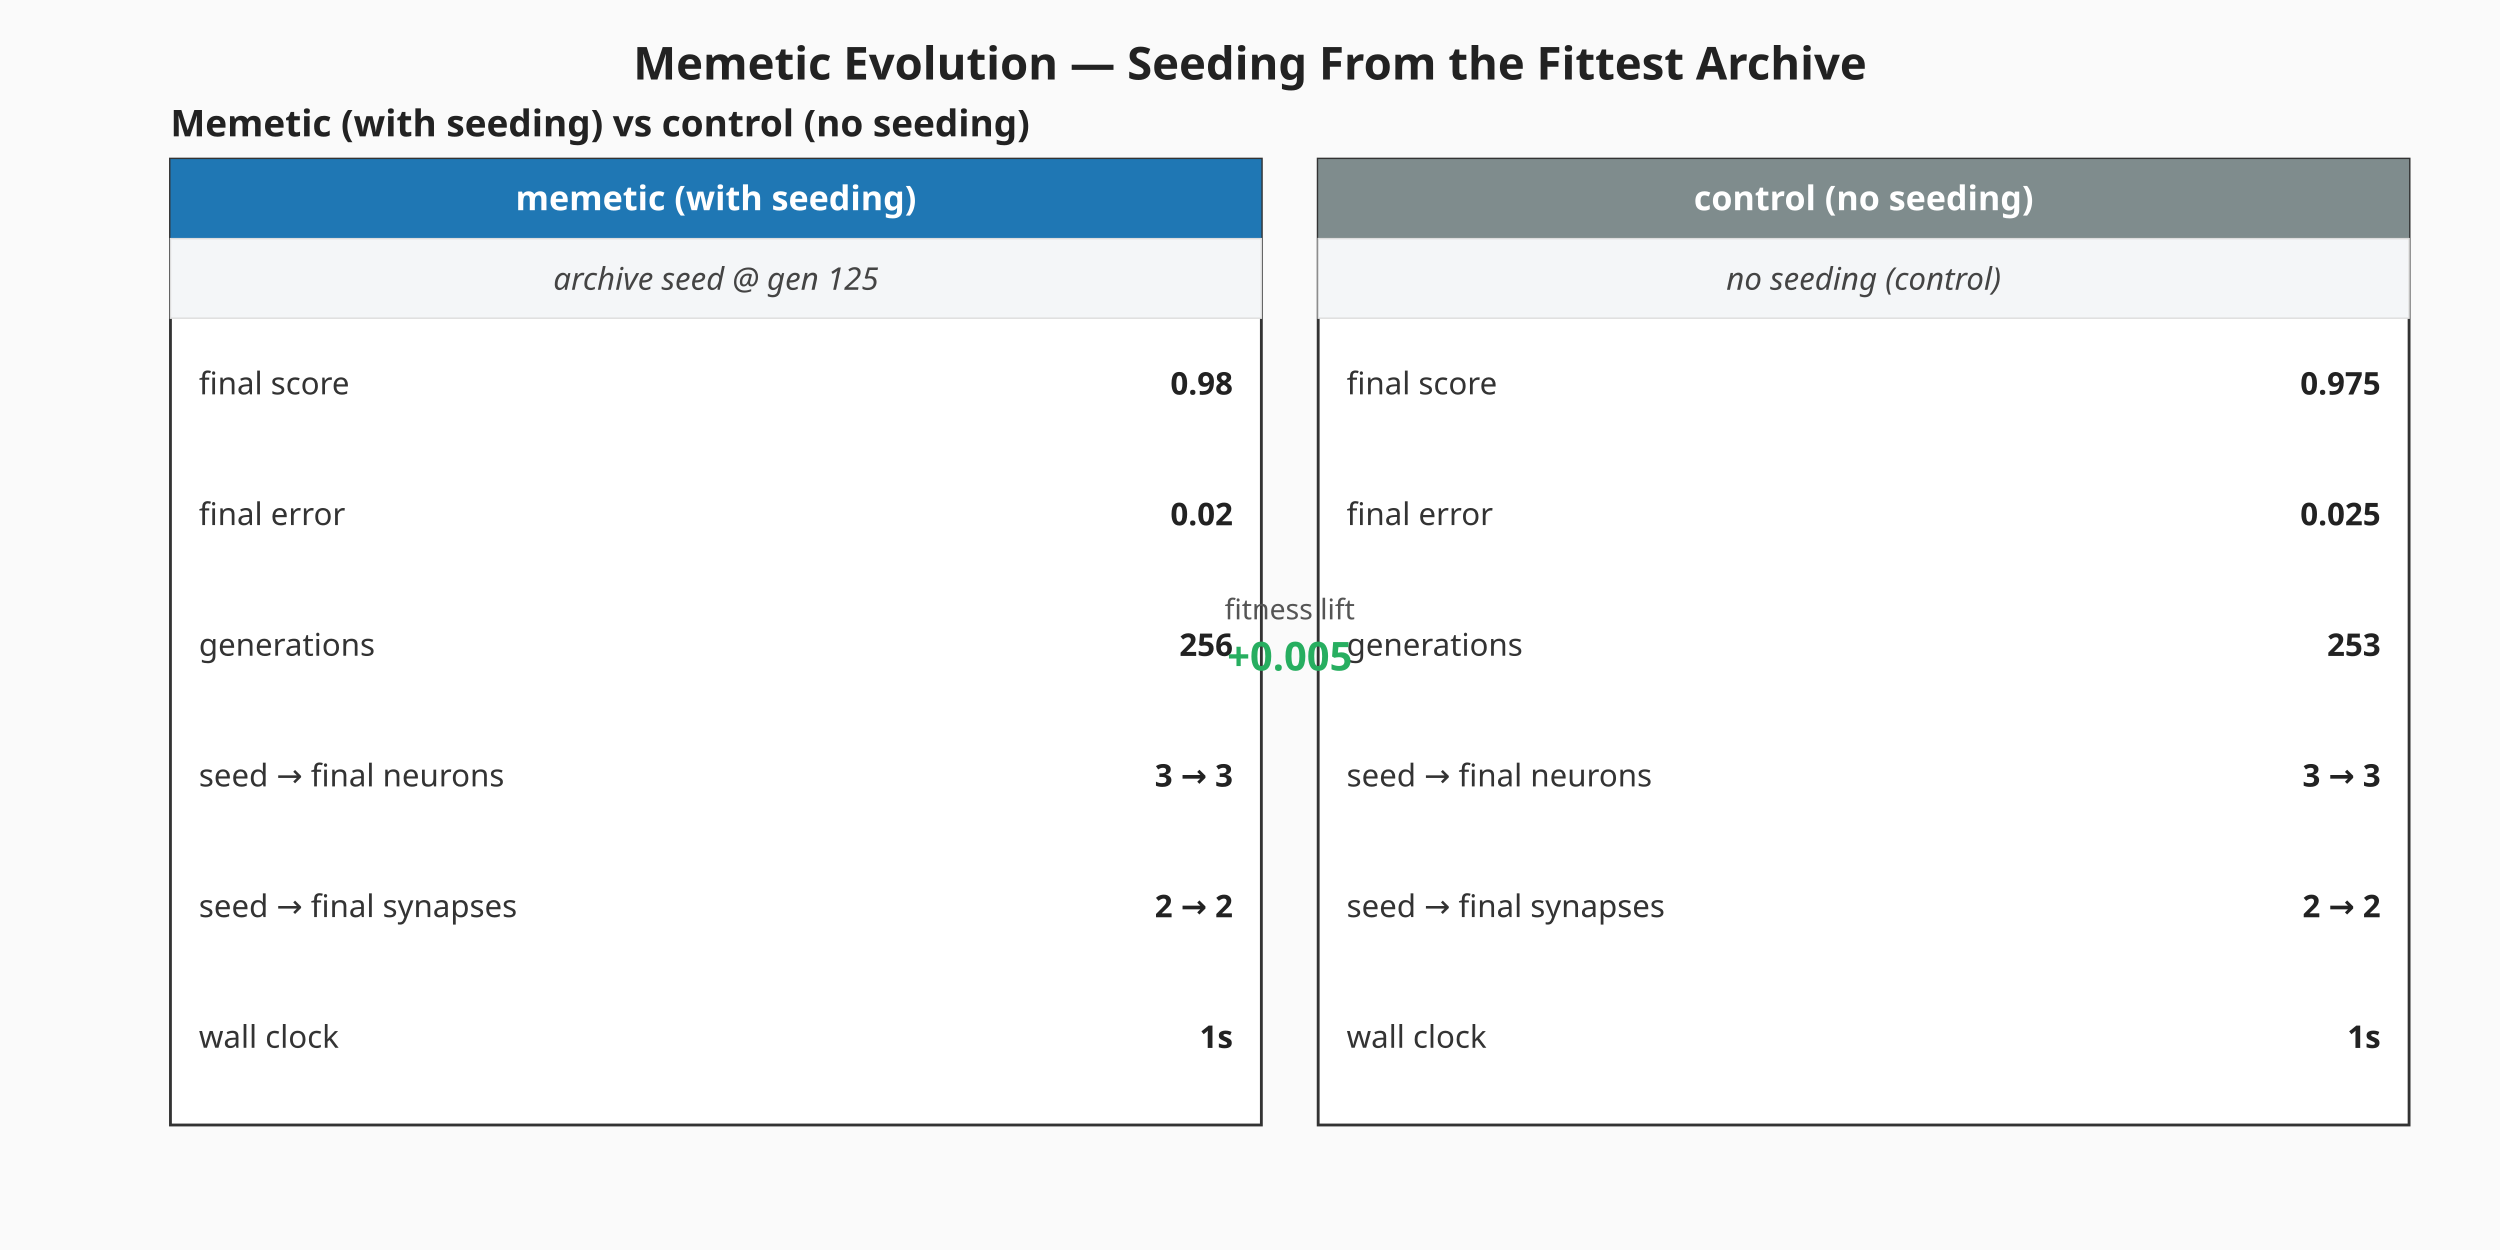
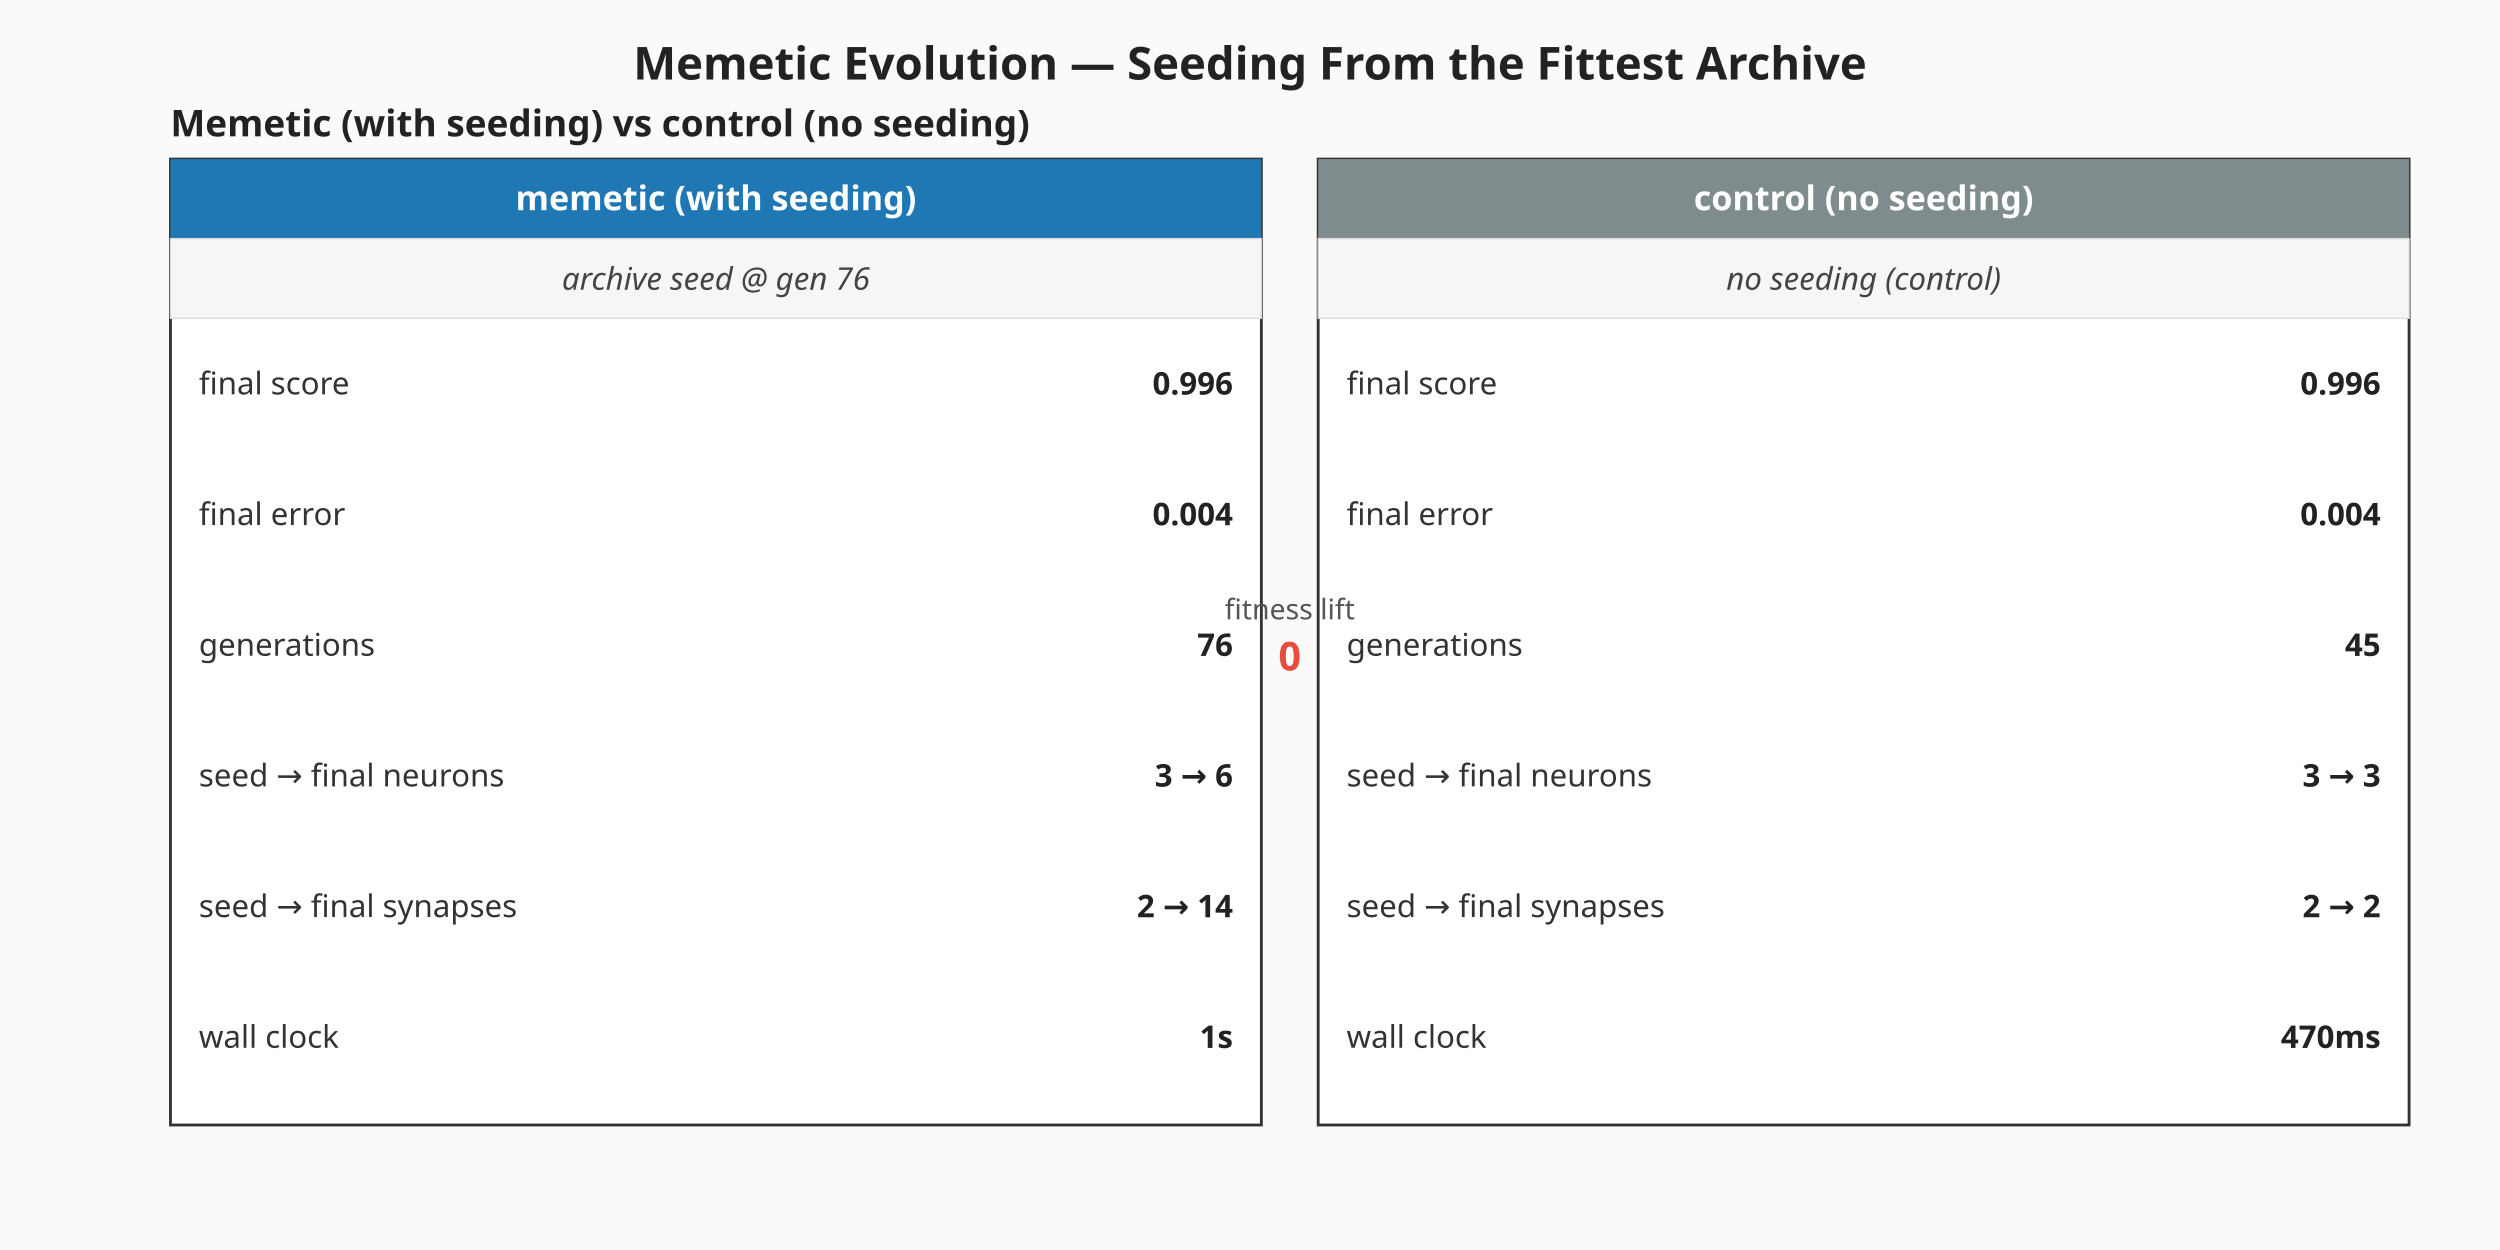
<svg xmlns="http://www.w3.org/2000/svg" viewBox="0 0 880 440" width="880" height="440" role="img" aria-label="Memetic vs control milestone summary">
  <rect width="880" height="440" fill="#fafafa" />
  <text x="440" y="28" text-anchor="middle" font-family="sans-serif" font-size="16" font-weight="bold" fill="#222">Memetic Evolution — Seeding From the Fittest Archive</text>
  <g class="memetic-milestone-panel" font-family="sans-serif">
    <text x="60" y="48.00" font-size="13" font-weight="bold" fill="#222">Memetic (with seeding) vs control (no seeding)</text>
    <g class="memetic-column">
      <rect x="60.00" y="56.00" width="384.00" height="340.00" fill="#ffffff" stroke="#333" stroke-width="1" />
      <rect x="60.00" y="56.00" width="384.00" height="28.00" fill="#1f77b4" />
      <text x="252.00" y="74.00" text-anchor="middle" font-size="12" font-weight="bold" fill="#ffffff">memetic (with seeding)</text>
      <rect class="seeding-annotation" x="60.00" y="84.00" width="384.00" height="28.00" fill="#f4f6f8" stroke="#ddd" stroke-width="0.5" />
-       <text x="252.00" y="102.00" text-anchor="middle" font-size="11" fill="#444" font-style="italic">archive seed @ gen 125</text>
+       <text x="252.00" y="102.00" text-anchor="middle" font-size="11" fill="#444" font-style="italic">archive seed @ gen 76</text>
      <text x="70.00" y="135.00" dominant-baseline="middle" font-size="11" fill="#333">final score</text>
-       <text x="434.00" y="135.00" text-anchor="end" dominant-baseline="middle" font-size="11" font-weight="bold" fill="#222">0.98</text>
+       <text x="434.00" y="135.00" text-anchor="end" dominant-baseline="middle" font-size="11" font-weight="bold" fill="#222">0.996</text>
      <text x="70.00" y="181.00" dominant-baseline="middle" font-size="11" fill="#333">final error</text>
-       <text x="434.00" y="181.00" text-anchor="end" dominant-baseline="middle" font-size="11" font-weight="bold" fill="#222">0.02</text>
+       <text x="434.00" y="181.00" text-anchor="end" dominant-baseline="middle" font-size="11" font-weight="bold" fill="#222">0.004</text>
      <text x="70.00" y="227.00" dominant-baseline="middle" font-size="11" fill="#333">generations</text>
-       <text x="434.00" y="227.00" text-anchor="end" dominant-baseline="middle" font-size="11" font-weight="bold" fill="#222">256</text>
+       <text x="434.00" y="227.00" text-anchor="end" dominant-baseline="middle" font-size="11" font-weight="bold" fill="#222">76</text>
      <text x="70.00" y="273.00" dominant-baseline="middle" font-size="11" fill="#333">seed → final neurons</text>
-       <text x="434.00" y="273.00" text-anchor="end" dominant-baseline="middle" font-size="11" font-weight="bold" fill="#222">3 → 3</text>
+       <text x="434.00" y="273.00" text-anchor="end" dominant-baseline="middle" font-size="11" font-weight="bold" fill="#222">3 → 6</text>
      <text x="70.00" y="319.00" dominant-baseline="middle" font-size="11" fill="#333">seed → final synapses</text>
-       <text x="434.00" y="319.00" text-anchor="end" dominant-baseline="middle" font-size="11" font-weight="bold" fill="#222">2 → 2</text>
+       <text x="434.00" y="319.00" text-anchor="end" dominant-baseline="middle" font-size="11" font-weight="bold" fill="#222">2 → 14</text>
      <text x="70.00" y="365.00" dominant-baseline="middle" font-size="11" fill="#333">wall clock</text>
      <text x="434.00" y="365.00" text-anchor="end" dominant-baseline="middle" font-size="11" font-weight="bold" fill="#222">1s</text>
    </g>
    <g class="control-column">
      <rect x="464.00" y="56.00" width="384.00" height="340.00" fill="#ffffff" stroke="#333" stroke-width="1" />
      <rect x="464.00" y="56.00" width="384.00" height="28.00" fill="#7f8c8d" />
      <text x="656.00" y="74.00" text-anchor="middle" font-size="12" font-weight="bold" fill="#ffffff">control (no seeding)</text>
      <rect class="seeding-annotation" x="464.00" y="84.00" width="384.00" height="28.00" fill="#f4f6f8" stroke="#ddd" stroke-width="0.5" />
      <text x="656.00" y="102.00" text-anchor="middle" font-size="11" fill="#444" font-style="italic">no seeding (control)</text>
      <text x="474.00" y="135.00" dominant-baseline="middle" font-size="11" fill="#333">final score</text>
-       <text x="838.00" y="135.00" text-anchor="end" dominant-baseline="middle" font-size="11" font-weight="bold" fill="#222">0.975</text>
+       <text x="838.00" y="135.00" text-anchor="end" dominant-baseline="middle" font-size="11" font-weight="bold" fill="#222">0.996</text>
      <text x="474.00" y="181.00" dominant-baseline="middle" font-size="11" fill="#333">final error</text>
-       <text x="838.00" y="181.00" text-anchor="end" dominant-baseline="middle" font-size="11" font-weight="bold" fill="#222">0.025</text>
+       <text x="838.00" y="181.00" text-anchor="end" dominant-baseline="middle" font-size="11" font-weight="bold" fill="#222">0.004</text>
      <text x="474.00" y="227.00" dominant-baseline="middle" font-size="11" fill="#333">generations</text>
-       <text x="838.00" y="227.00" text-anchor="end" dominant-baseline="middle" font-size="11" font-weight="bold" fill="#222">253</text>
+       <text x="838.00" y="227.00" text-anchor="end" dominant-baseline="middle" font-size="11" font-weight="bold" fill="#222">45</text>
      <text x="474.00" y="273.00" dominant-baseline="middle" font-size="11" fill="#333">seed → final neurons</text>
      <text x="838.00" y="273.00" text-anchor="end" dominant-baseline="middle" font-size="11" font-weight="bold" fill="#222">3 → 3</text>
      <text x="474.00" y="319.00" dominant-baseline="middle" font-size="11" fill="#333">seed → final synapses</text>
      <text x="838.00" y="319.00" text-anchor="end" dominant-baseline="middle" font-size="11" font-weight="bold" fill="#222">2 → 2</text>
      <text x="474.00" y="365.00" dominant-baseline="middle" font-size="11" fill="#333">wall clock</text>
-       <text x="838.00" y="365.00" text-anchor="end" dominant-baseline="middle" font-size="11" font-weight="bold" fill="#222">1s</text>
+       <text x="838.00" y="365.00" text-anchor="end" dominant-baseline="middle" font-size="11" font-weight="bold" fill="#222">470ms</text>
    </g>
    <text x="454.00" y="218.00" text-anchor="middle" font-size="10" fill="#555">fitness lift</text>
-     <text x="454.00" y="236.00" text-anchor="middle" font-size="14" font-weight="bold" fill="#27ae60">+0.005</text>
+     <text x="454.00" y="236.00" text-anchor="middle" font-size="14" font-weight="bold" fill="#e74c3c">0</text>
  </g>
</svg>
